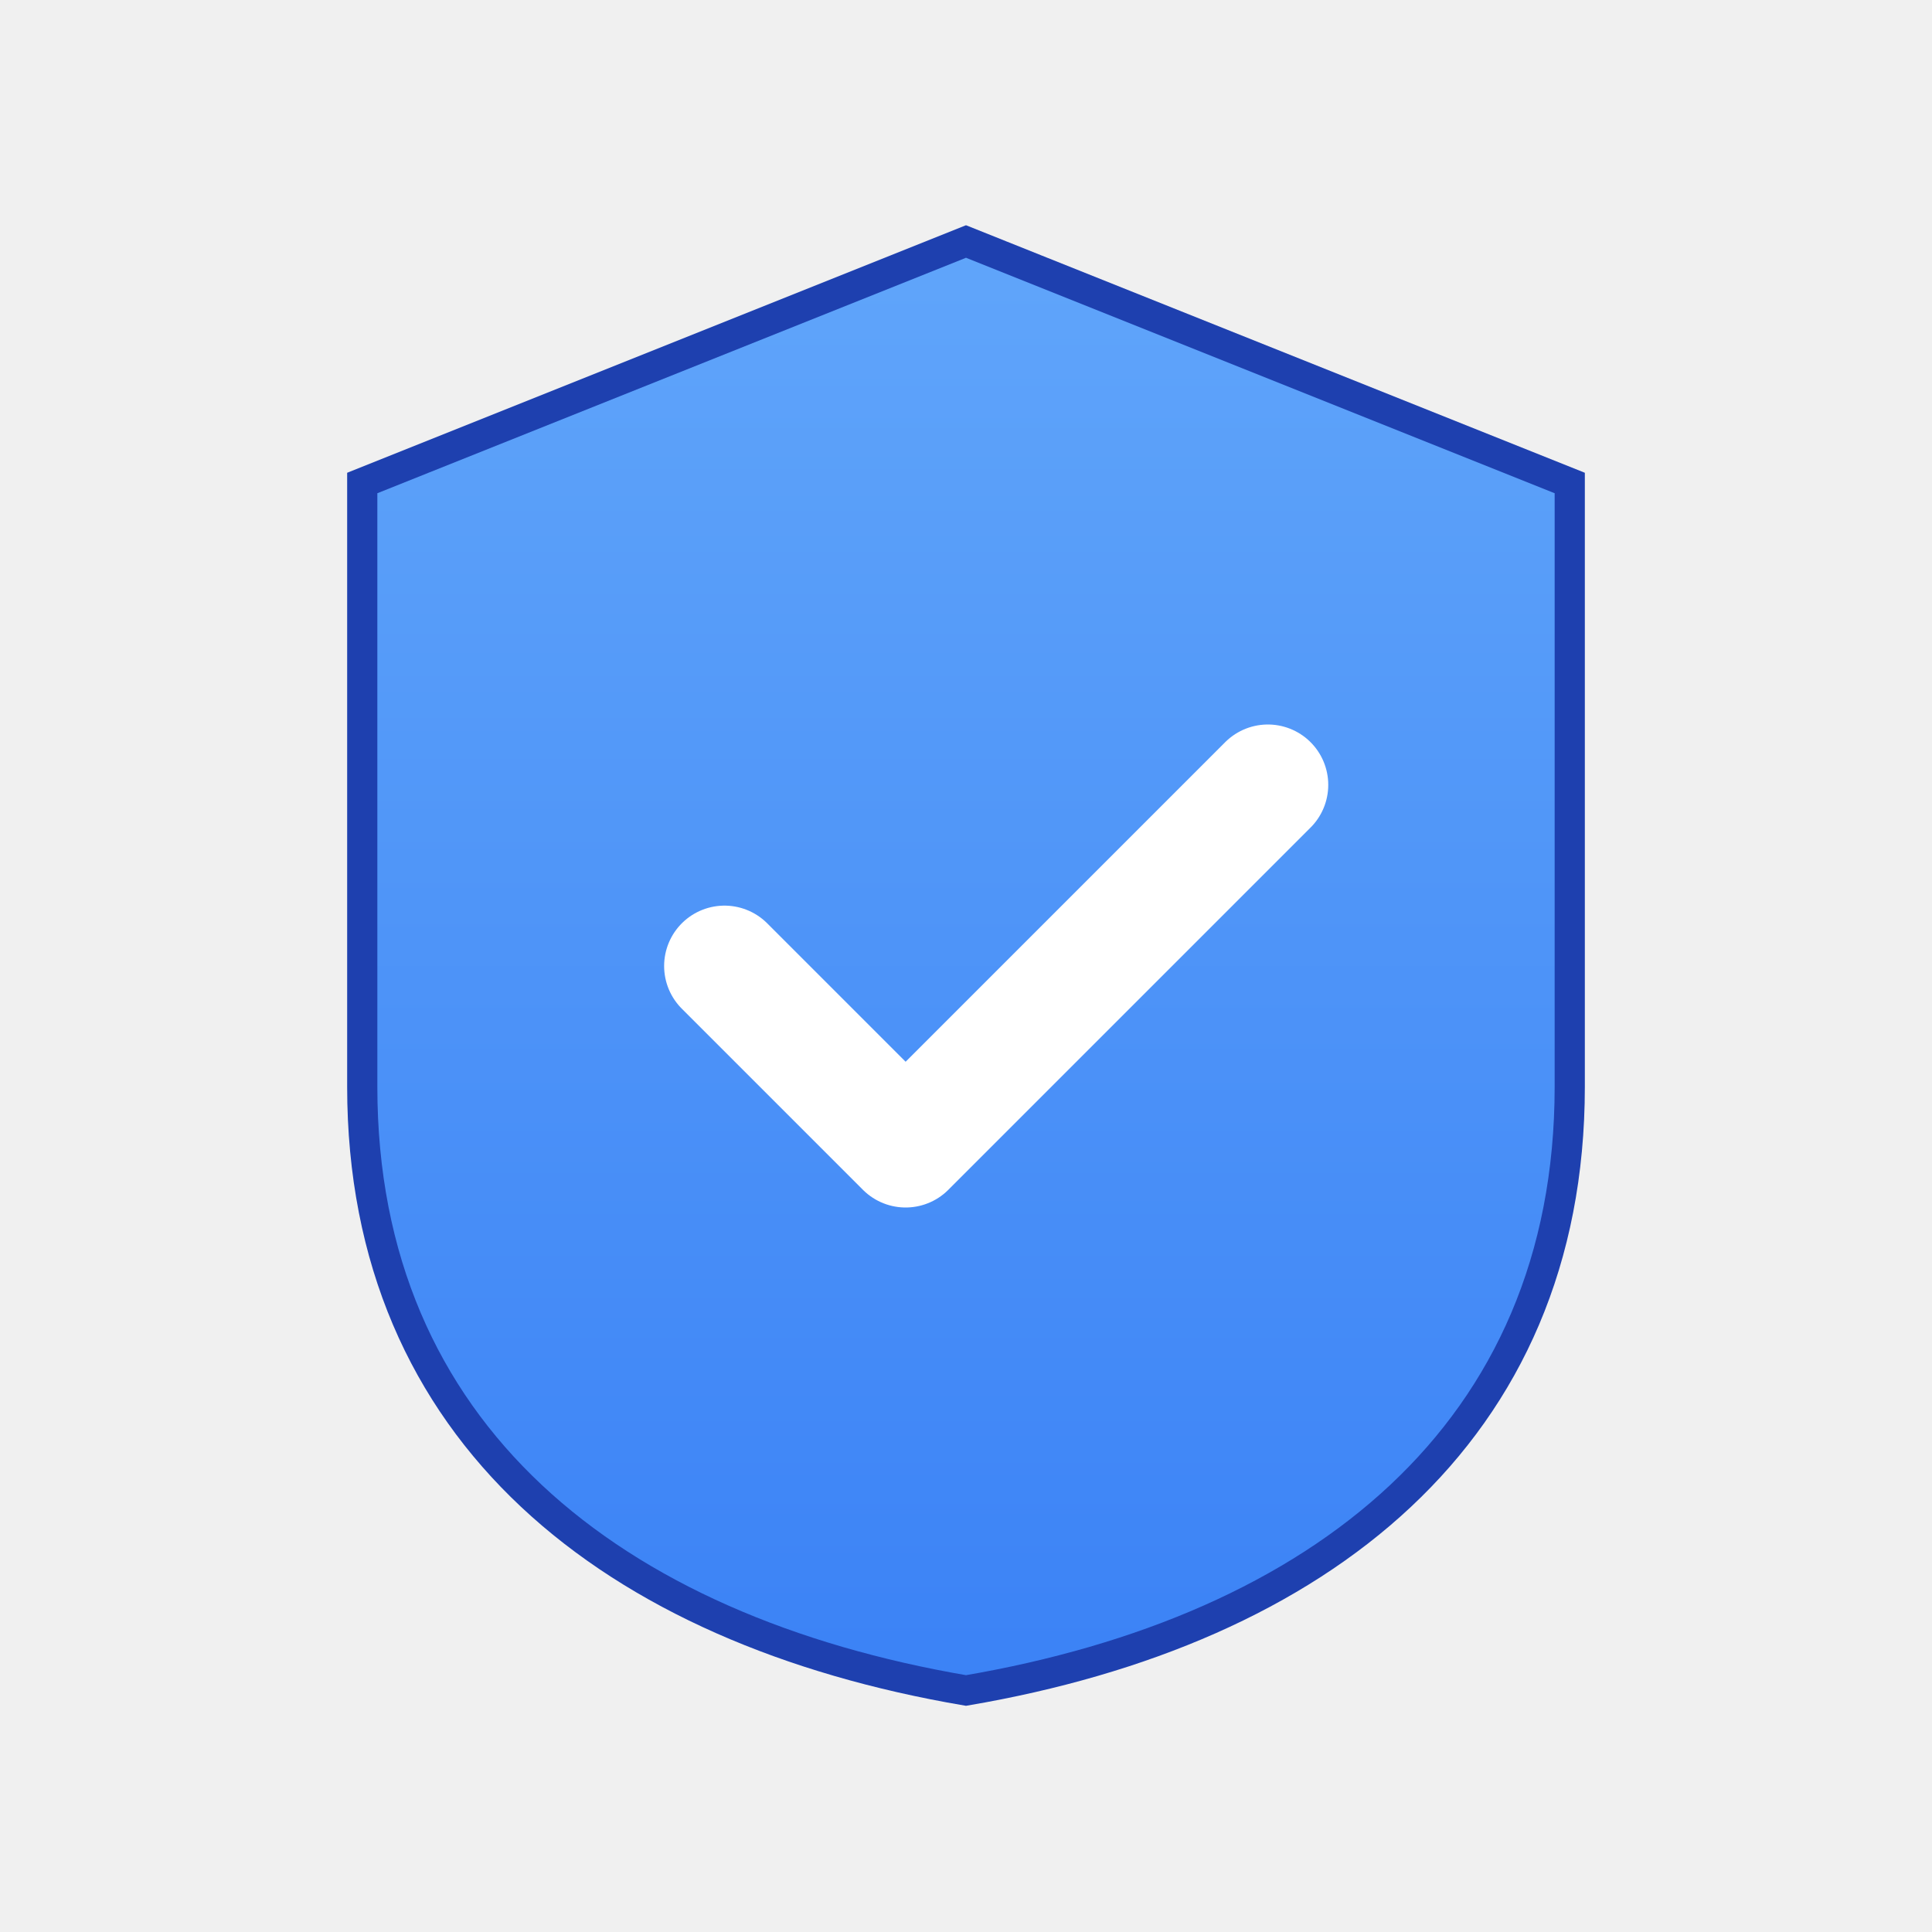
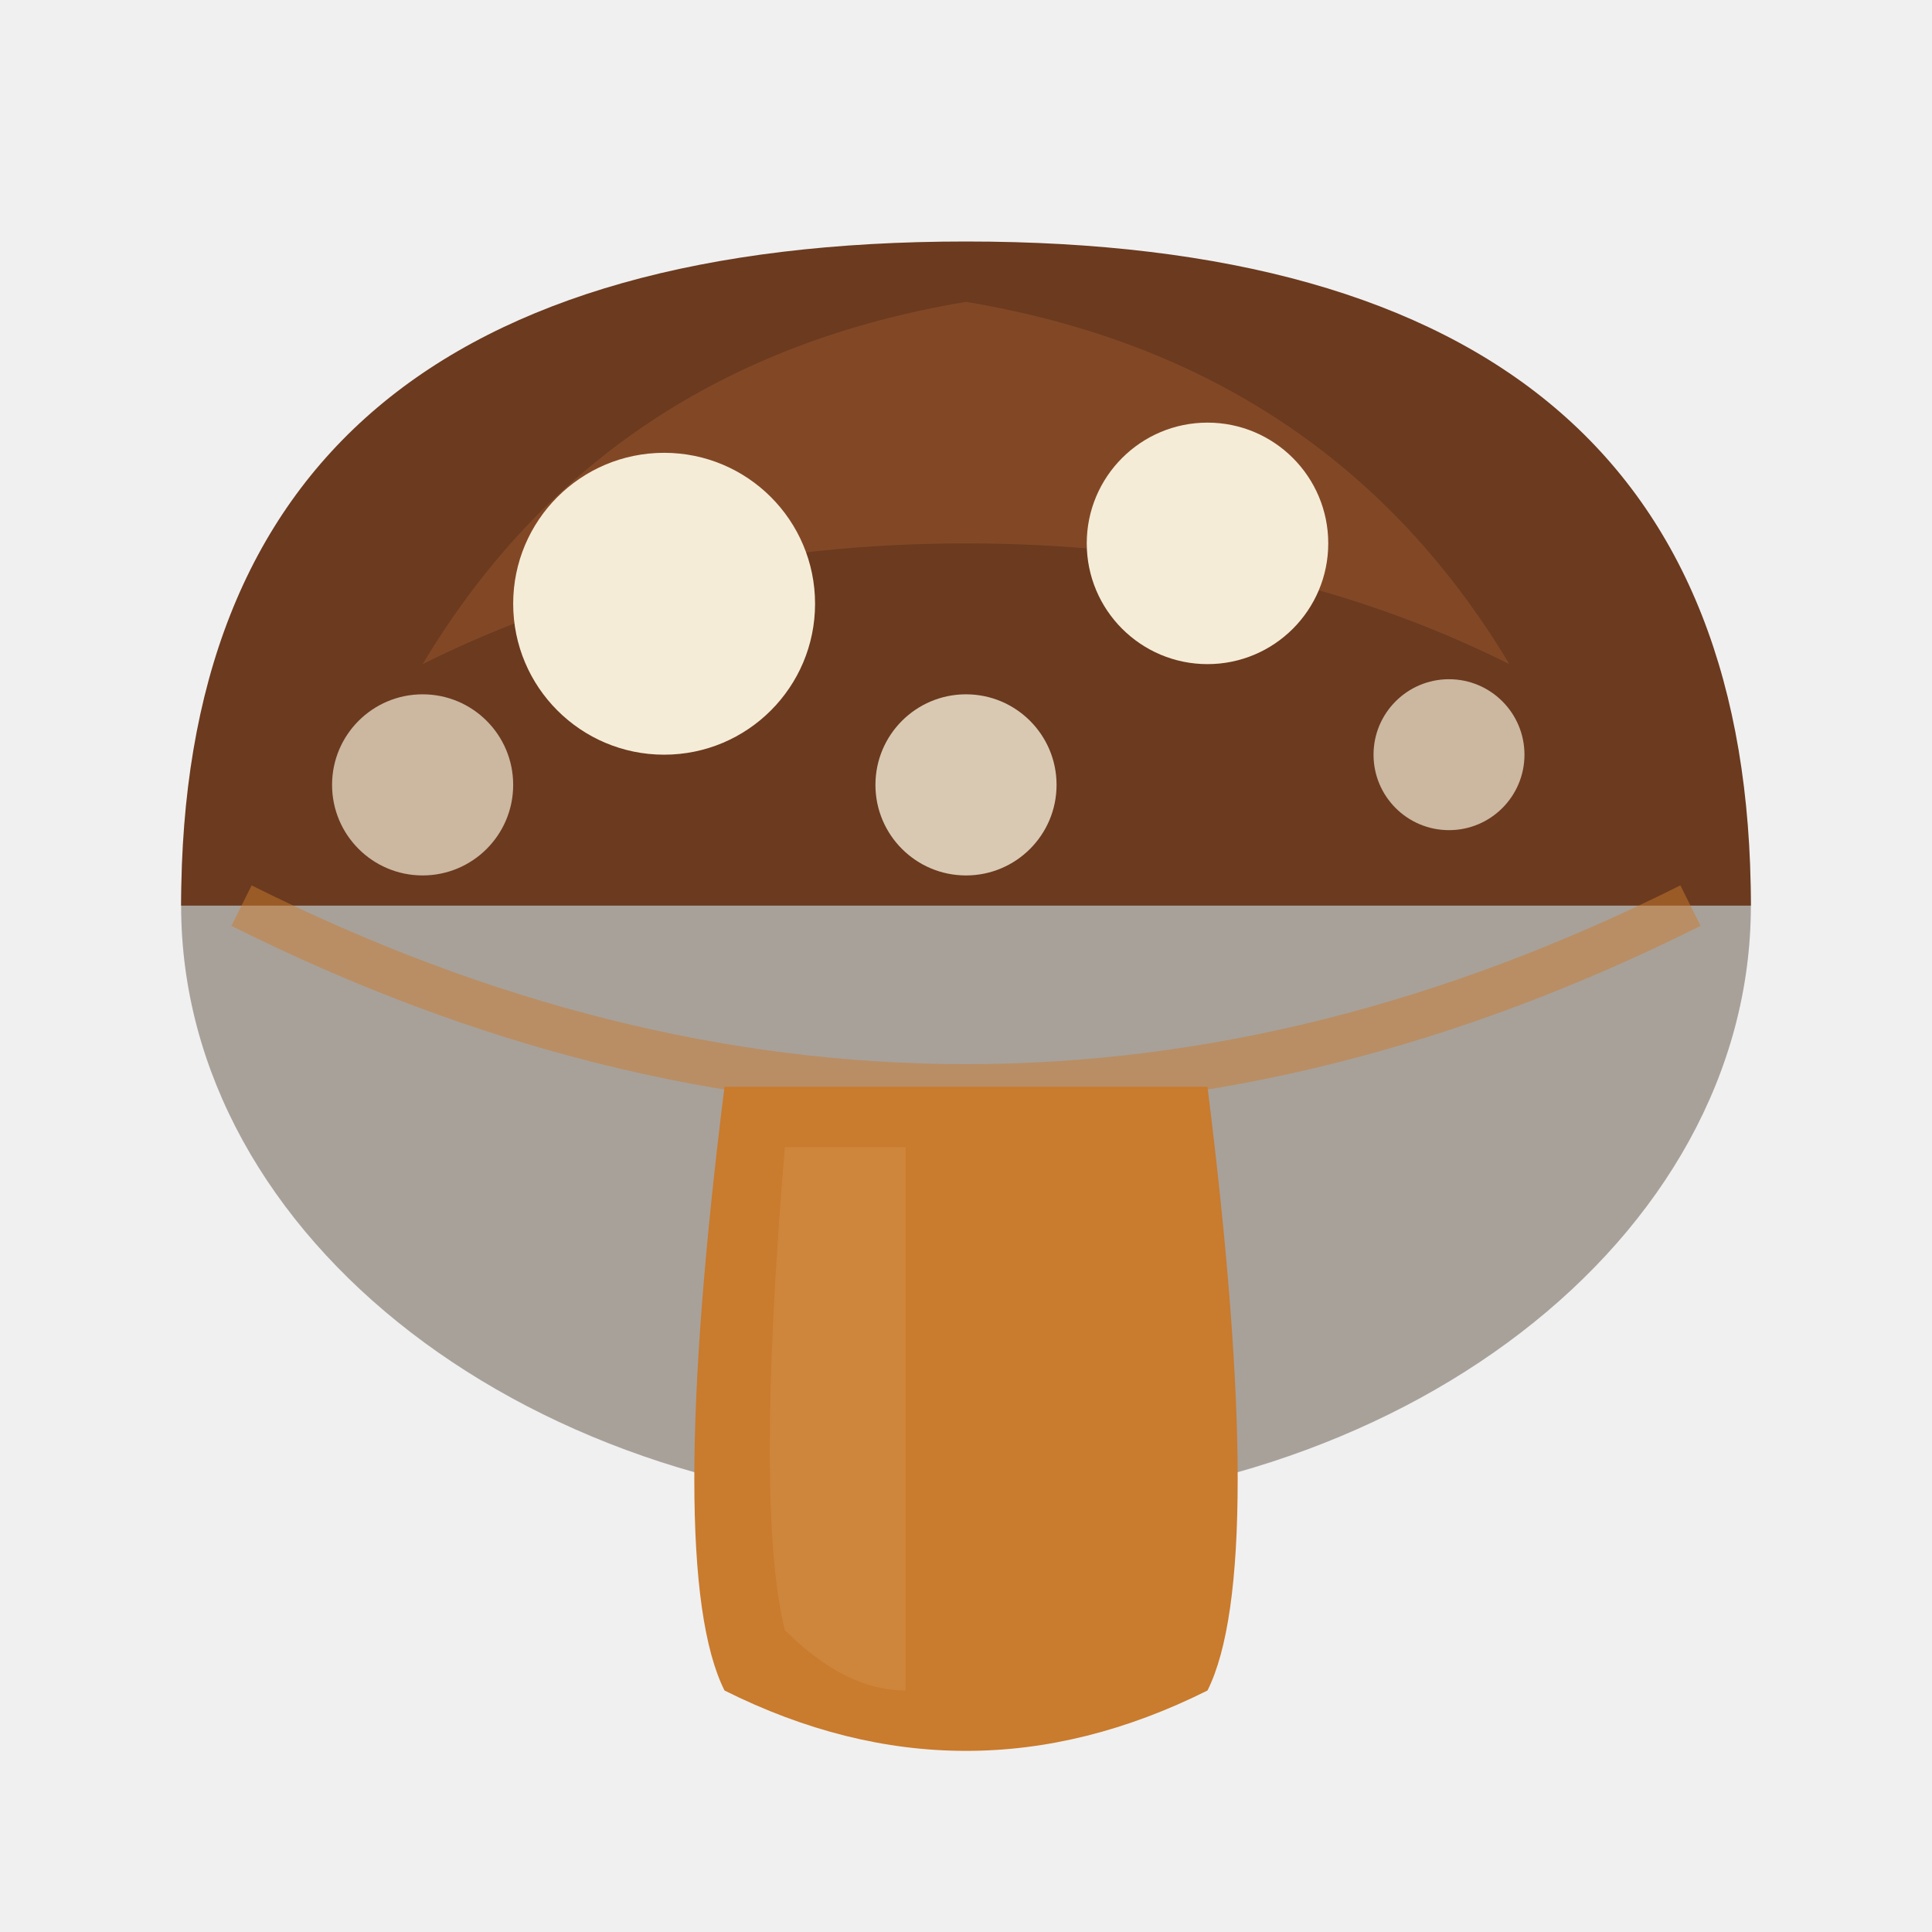
- <svg xmlns="http://www.w3.org/2000/svg" width="512" height="512" viewBox="0 0 512 512" fill="none">
-   <defs>
-     <linearGradient id="gradient" x1="256" y1="64" x2="256" y2="448" gradientUnits="userSpaceOnUse">
-       <stop offset="0" stop-color="#60A5FA" />
-       <stop offset="1" stop-color="#3B82F6" />
-     </linearGradient>
-   </defs>
-   <path d="M256 64L96 128V288C96 379.8 162.2 432 256 448C349.8 432 416 379.8 416 288V128L256 64Z" fill="url(#gradient)" stroke="#1E40AF" stroke-width="8" />
-   <path d="M192 256L240 304L336 208" stroke="white" stroke-width="32" stroke-linecap="round" stroke-linejoin="round" />
+ <svg xmlns="http://www.w3.org/2000/svg" viewBox="0 0 64 64">
+   <ellipse cx="32" cy="30" rx="26" ry="20" fill="#3D2B1A" opacity="0.4" />
+   <path d="M6 30 Q6 8 32 8 Q58 8 58 30 Z" fill="#6B3A1F" />
+   <path d="M14 22 Q20 12 32 10 Q44 12 50 22 Q42 18 32 18 Q22 18 14 22Z" fill="#8B4F2A" opacity="0.7" />
+   <circle cx="22" cy="20" r="5" fill="#F5ECD7" />
+   <circle cx="40" cy="18" r="4" fill="#F5ECD7" />
+   <circle cx="32" cy="26" r="3" fill="#F5ECD7" opacity="0.8" />
+   <circle cx="14" cy="26" r="3" fill="#F5ECD7" opacity="0.7" />
+   <circle cx="48" cy="25" r="2.5" fill="#F5ECD7" opacity="0.7" />
+   <path d="M8 30 Q20 36 32 36 Q44 36 56 30" fill="none" stroke="#C97B2E" stroke-width="1.5" opacity="0.5" />
+   <path d="M24 36 Q22 52 24 56 Q28 58 32 58 Q36 58 40 56 Q42 52 40 36 Z" fill="#C97B2E" />
+   <path d="M26 38 Q25 50 26 54 Q28 56 30 56 L30 38 Z" fill="#D4924A" opacity="0.5" />
</svg>
